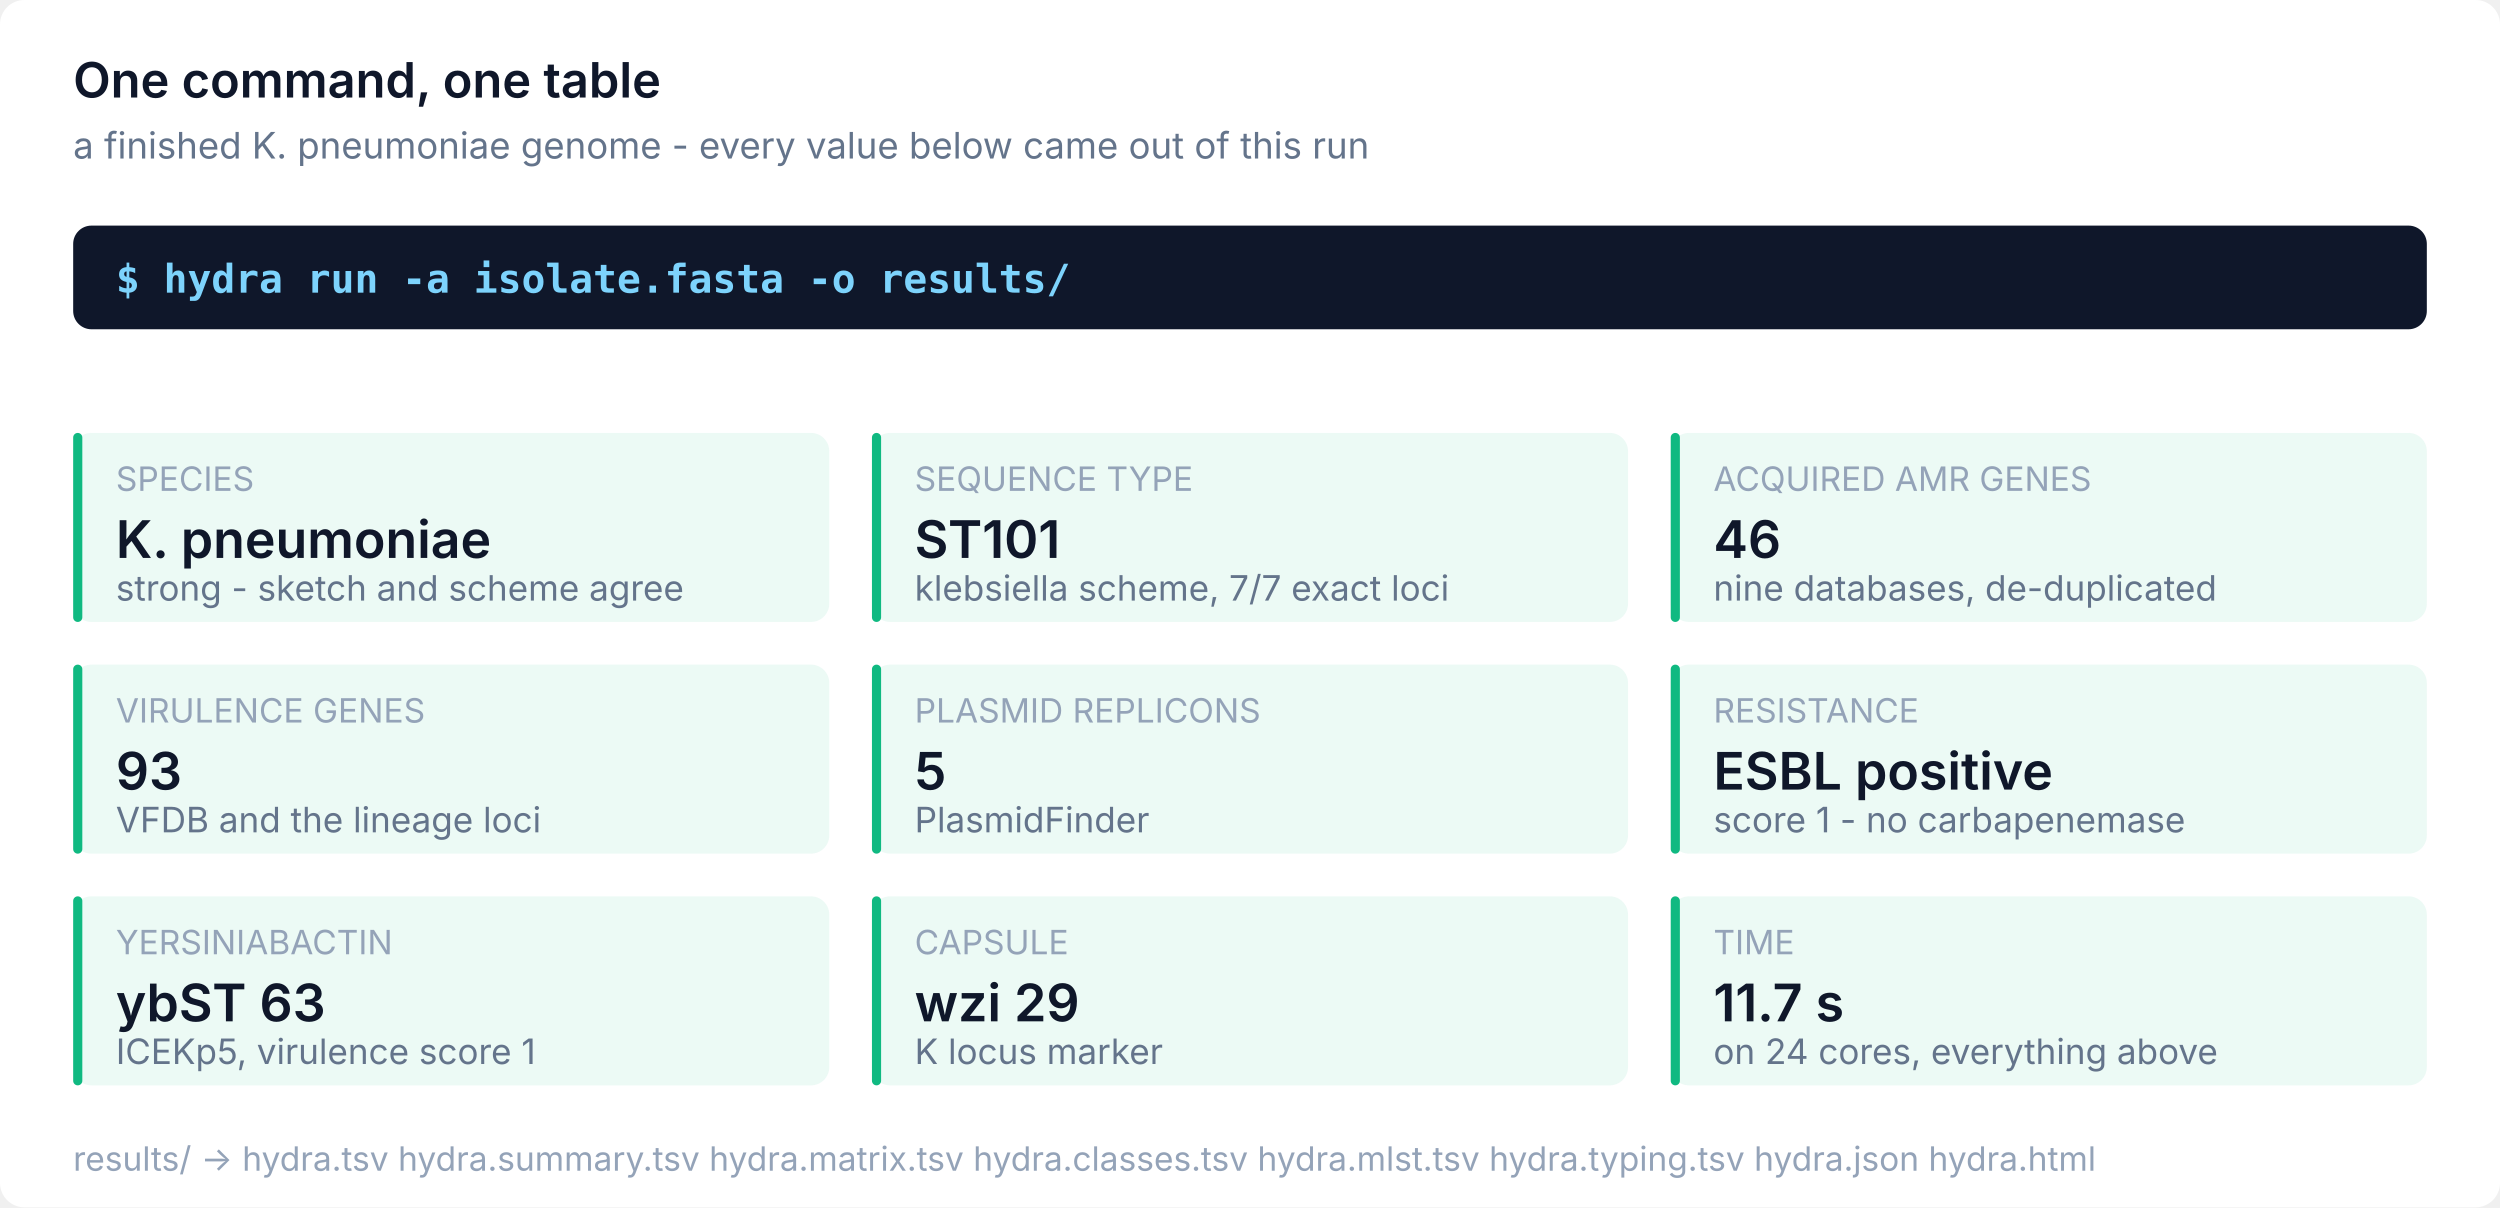
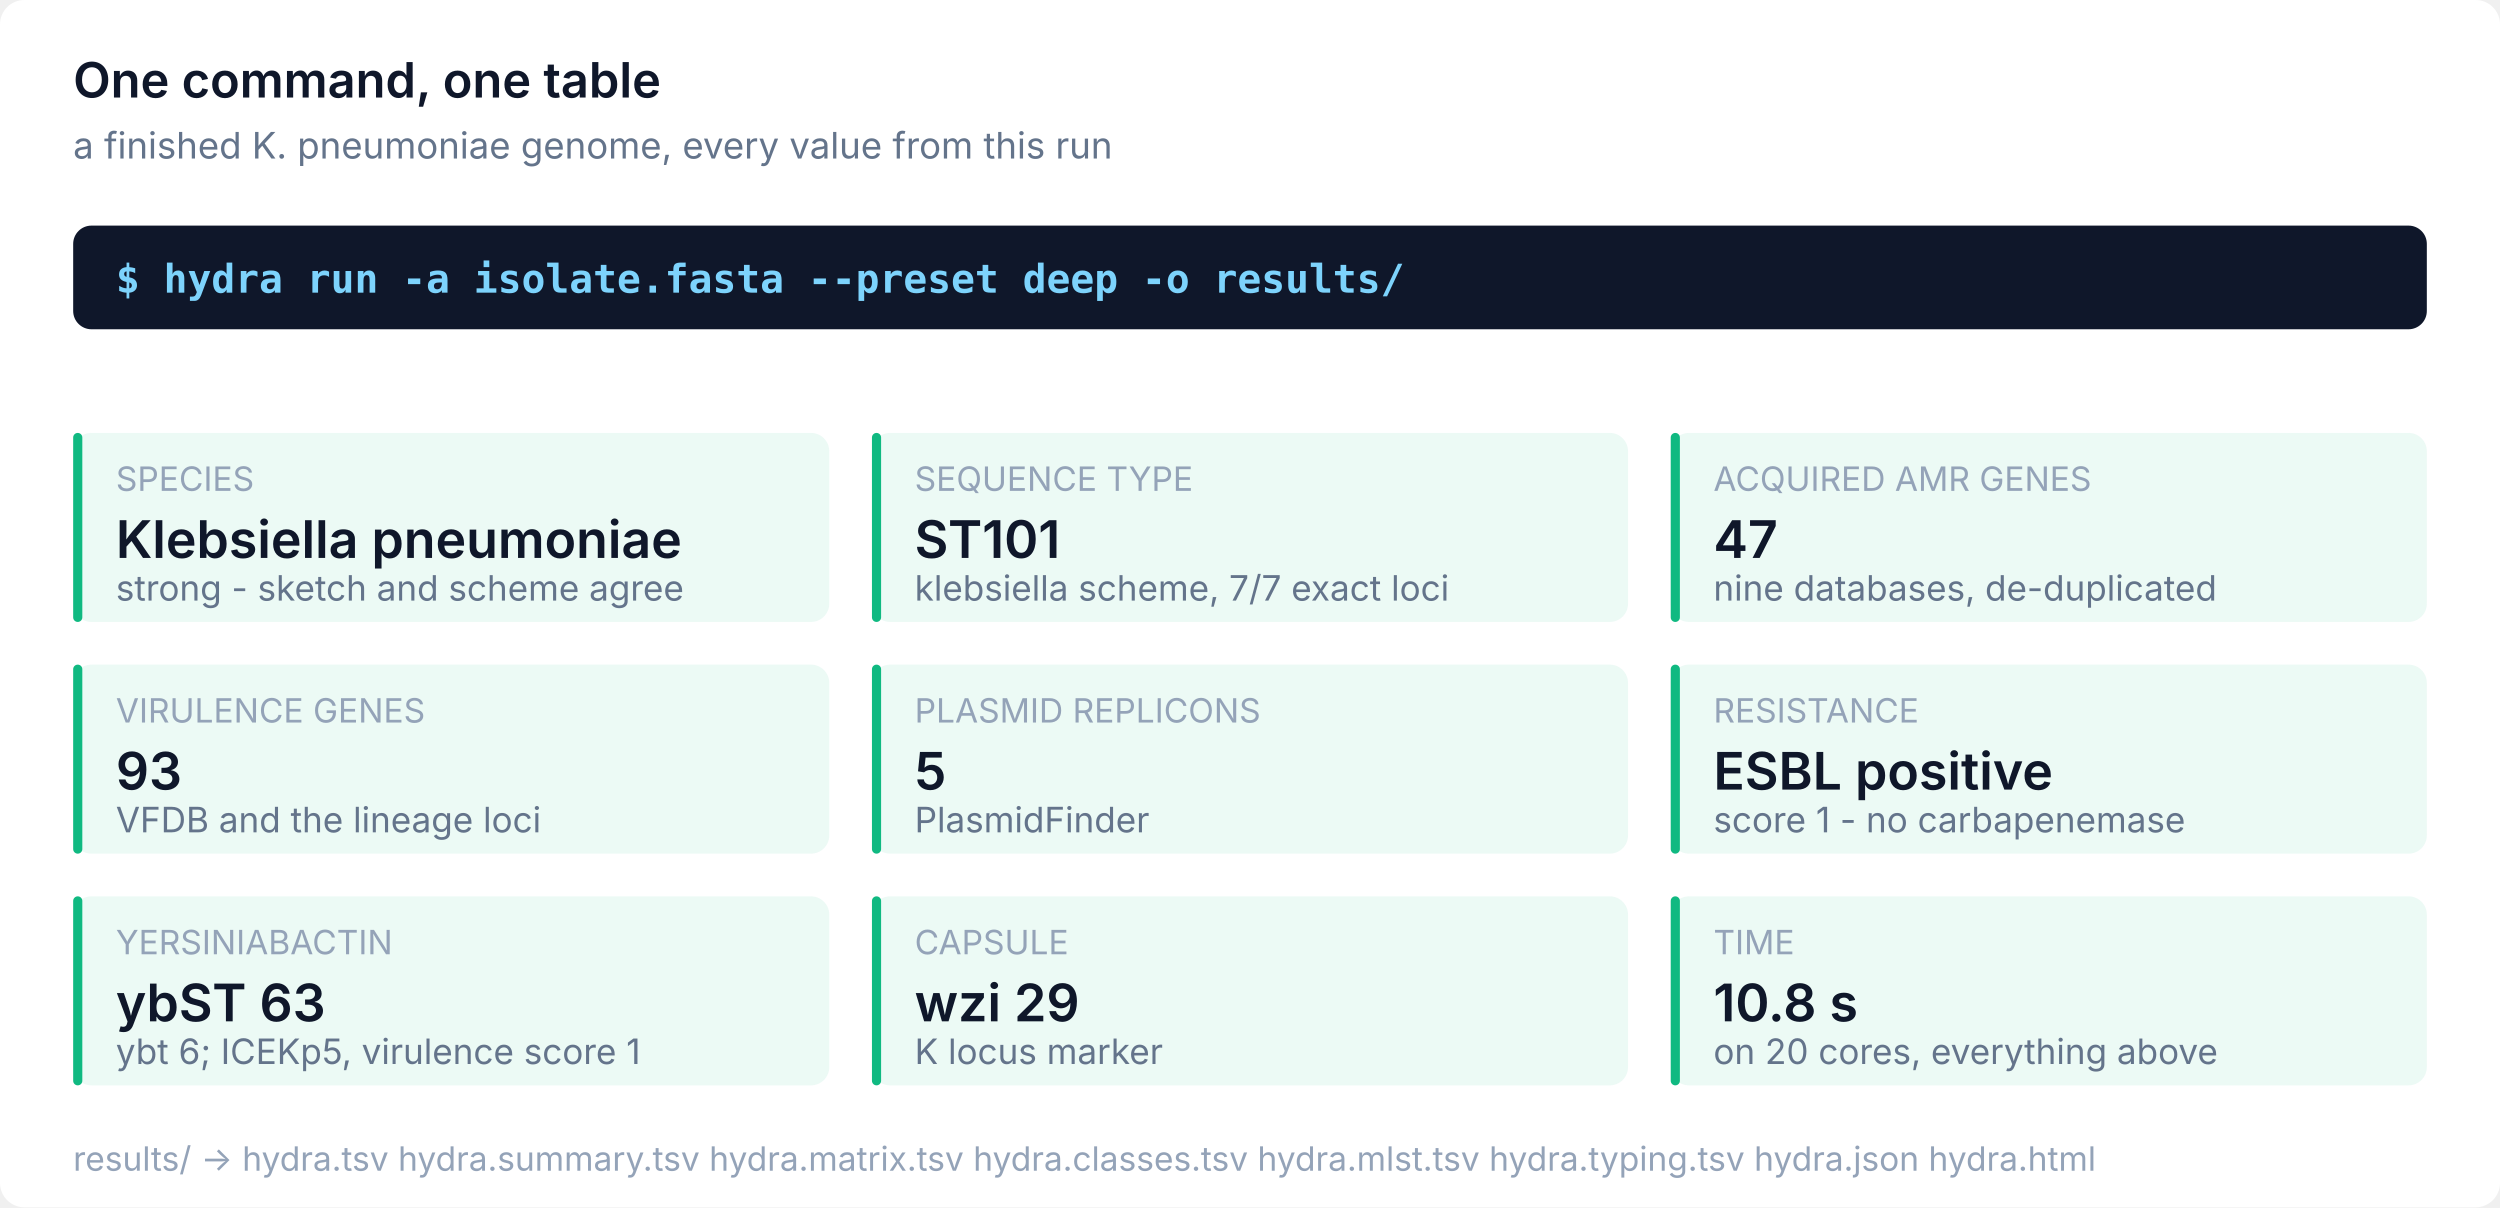
<svg xmlns="http://www.w3.org/2000/svg" width="820" height="396" viewBox="0 0 820 396" role="img" aria-label="One command, one table">
  <style>
    .bg    { fill: #ffffff; }
    .ttl   { fill: #0f172a; font: 600 16px system-ui, -apple-system, Segoe UI, sans-serif; }
    .sub   { fill: #64748b; font: 400 12px system-ui, -apple-system, Segoe UI, sans-serif; }
    .lbl   { fill: #334155; font: 400 12.5px system-ui, -apple-system, Segoe UI, sans-serif; }
    .val   { fill: #0f172a; font: 600 12.5px system-ui, -apple-system, Segoe UI, sans-serif; }
    .mut   { fill: #64748b; font: 400 11.5px system-ui, -apple-system, Segoe UI, sans-serif; }
    .cap   { fill: #94a3b8; font: 400 11px system-ui, -apple-system, Segoe UI, sans-serif; }
    .badge { font: 700 10px system-ui, -apple-system, Segoe UI, sans-serif; fill: #ffffff; }
    .rule  { stroke: #e2e8f0; stroke-width: 1; }
+     .axis  { stroke: #cbd5e1; stroke-width: 1; }
    @media (prefers-color-scheme: dark) {
      .bg   { fill: #0d1117; } .ttl { fill: #e6edf3; } .sub { fill: #8b949e; }
      .lbl  { fill: #c9d1d9; } .val { fill: #e6edf3; } .mut { fill: #8b949e; }
-       .cap  { fill: #6e7681; } .rule { stroke: #21262d; }
+       .cap  { fill: #6e7681; } .rule { stroke: #21262d; } .axis { stroke: #30363d; }
    }
  </style>
  <rect class="bg" width="820" height="396" rx="8" />
  <text class="ttl" x="24" y="32">One command, one table</text>
-   <text class="sub" x="24" y="52">a finished K. pneumoniae genome - every value below came out of this run</text>
+   <text class="sub" x="24" y="52">a finished K. pneumoniae genome, every value from this run</text>
  <rect x="24" y="74" width="772" height="34" rx="6" fill="#0f172a" />
-   <text x="38" y="96" fill="#7dd3fc" style="font:600 13px ui-monospace,SFMono-Regular,Menlo,monospace">$ hydra run -a isolate.fasta -o results/</text>
+   <text x="38" y="96" fill="#7dd3fc" style="font:600 13px ui-monospace,SFMono-Regular,Menlo,monospace">$ hydra run -a isolate.fasta --preset deep -o results/</text>
  <rect x="24.0" y="142" width="248.0" height="62" rx="6" fill="#10b981" opacity="0.08" />
  <rect x="24.0" y="142" width="3" height="62" rx="1.5" fill="#10b981" />
  <text class="cap" x="38.0" y="161">SPECIES</text>
-   <text x="38.0" y="183" class="ttl" style="font-size:17px">K. pneumoniae</text>
+   <text x="38.0" y="183" class="ttl" style="font-size:17px">Klebsiella pneumoniae</text>
  <text class="mut" x="38.0" y="197">strong - sketch and scheme agree</text>
  <rect x="286.0" y="142" width="248.0" height="62" rx="6" fill="#10b981" opacity="0.08" />
  <rect x="286.0" y="142" width="3" height="62" rx="1.5" fill="#10b981" />
  <text class="cap" x="300.0" y="161">SEQUENCE TYPE</text>
  <text x="300.0" y="183" class="ttl" style="font-size:17px">ST101</text>
  <text class="mut" x="300.0" y="197">klebsiella scheme, 7/7 exact loci</text>
  <rect x="548.0" y="142" width="248.0" height="62" rx="6" fill="#10b981" opacity="0.08" />
  <rect x="548.0" y="142" width="3" height="62" rx="1.5" fill="#10b981" />
  <text class="cap" x="562.0" y="161">ACQUIRED AMR GENES</text>
-   <text x="562.0" y="183" class="ttl" style="font-size:17px">46</text>
+   <text x="562.0" y="183" class="ttl" style="font-size:17px">47</text>
  <text class="mut" x="562.0" y="197">nine databases, de-duplicated</text>
  <rect x="24.0" y="218" width="248.0" height="62" rx="6" fill="#10b981" opacity="0.08" />
  <rect x="24.0" y="218" width="3" height="62" rx="1.5" fill="#10b981" />
  <text class="cap" x="38.0" y="237">VIRULENCE GENES</text>
  <text x="38.0" y="259" class="ttl" style="font-size:17px">93</text>
  <text class="mut" x="38.0" y="273">VFDB and the lineage loci</text>
  <rect x="286.0" y="218" width="248.0" height="62" rx="6" fill="#10b981" opacity="0.08" />
  <rect x="286.0" y="218" width="3" height="62" rx="1.5" fill="#10b981" />
  <text class="cap" x="300.0" y="237">PLASMID REPLICONS</text>
  <text x="300.0" y="259" class="ttl" style="font-size:17px">5</text>
  <text class="mut" x="300.0" y="273">PlasmidFinder</text>
  <rect x="548.0" y="218" width="248.0" height="62" rx="6" fill="#10b981" opacity="0.08" />
  <rect x="548.0" y="218" width="3" height="62" rx="1.5" fill="#10b981" />
  <text class="cap" x="562.0" y="237">RESISTANCE</text>
  <text x="562.0" y="259" class="ttl" style="font-size:17px">ESBL positive</text>
  <text class="mut" x="562.0" y="273">score 1 - no carbapenemase</text>
  <rect x="24.0" y="294" width="248.0" height="62" rx="6" fill="#10b981" opacity="0.08" />
  <rect x="24.0" y="294" width="3" height="62" rx="1.5" fill="#10b981" />
  <text class="cap" x="38.0" y="313">YERSINIABACTIN</text>
  <text x="38.0" y="335" class="ttl" style="font-size:17px">ybST 63</text>
-   <text class="mut" x="38.0" y="349">ICEKp5, virulence score 1</text>
+   <text class="mut" x="38.0" y="349">ybt 6; ICEKp5, virulence score 1</text>
  <rect x="286.0" y="294" width="248.0" height="62" rx="6" fill="#10b981" opacity="0.08" />
  <rect x="286.0" y="294" width="3" height="62" rx="1.5" fill="#10b981" />
  <text class="cap" x="300.0" y="313">CAPSULE</text>
  <text x="300.0" y="335" class="ttl" style="font-size:17px">wzi 29</text>
  <text class="mut" x="300.0" y="349">K locus marker</text>
  <rect x="548.0" y="294" width="248.0" height="62" rx="6" fill="#10b981" opacity="0.08" />
  <rect x="548.0" y="294" width="3" height="62" rx="1.5" fill="#10b981" />
  <text class="cap" x="562.0" y="313">TIME</text>
-   <text x="562.0" y="335" class="ttl" style="font-size:17px">11.7 s</text>
-   <text class="mut" x="562.0" y="349">on 24 cores, everything above</text>
+   <text x="562.0" y="335" class="ttl" style="font-size:17px">10.8 s</text>
+   <text class="mut" x="562.0" y="349">on 20 cores, everything above</text>
  <text class="cap" x="24" y="384">results/  -&gt;  hydra.tsv  hydra.summary.tsv  hydra.matrix.tsv  hydra.classes.tsv  hydra.mlst.tsv  hydra.typing.tsv  hydra.json  hydra.html</text>
</svg>
